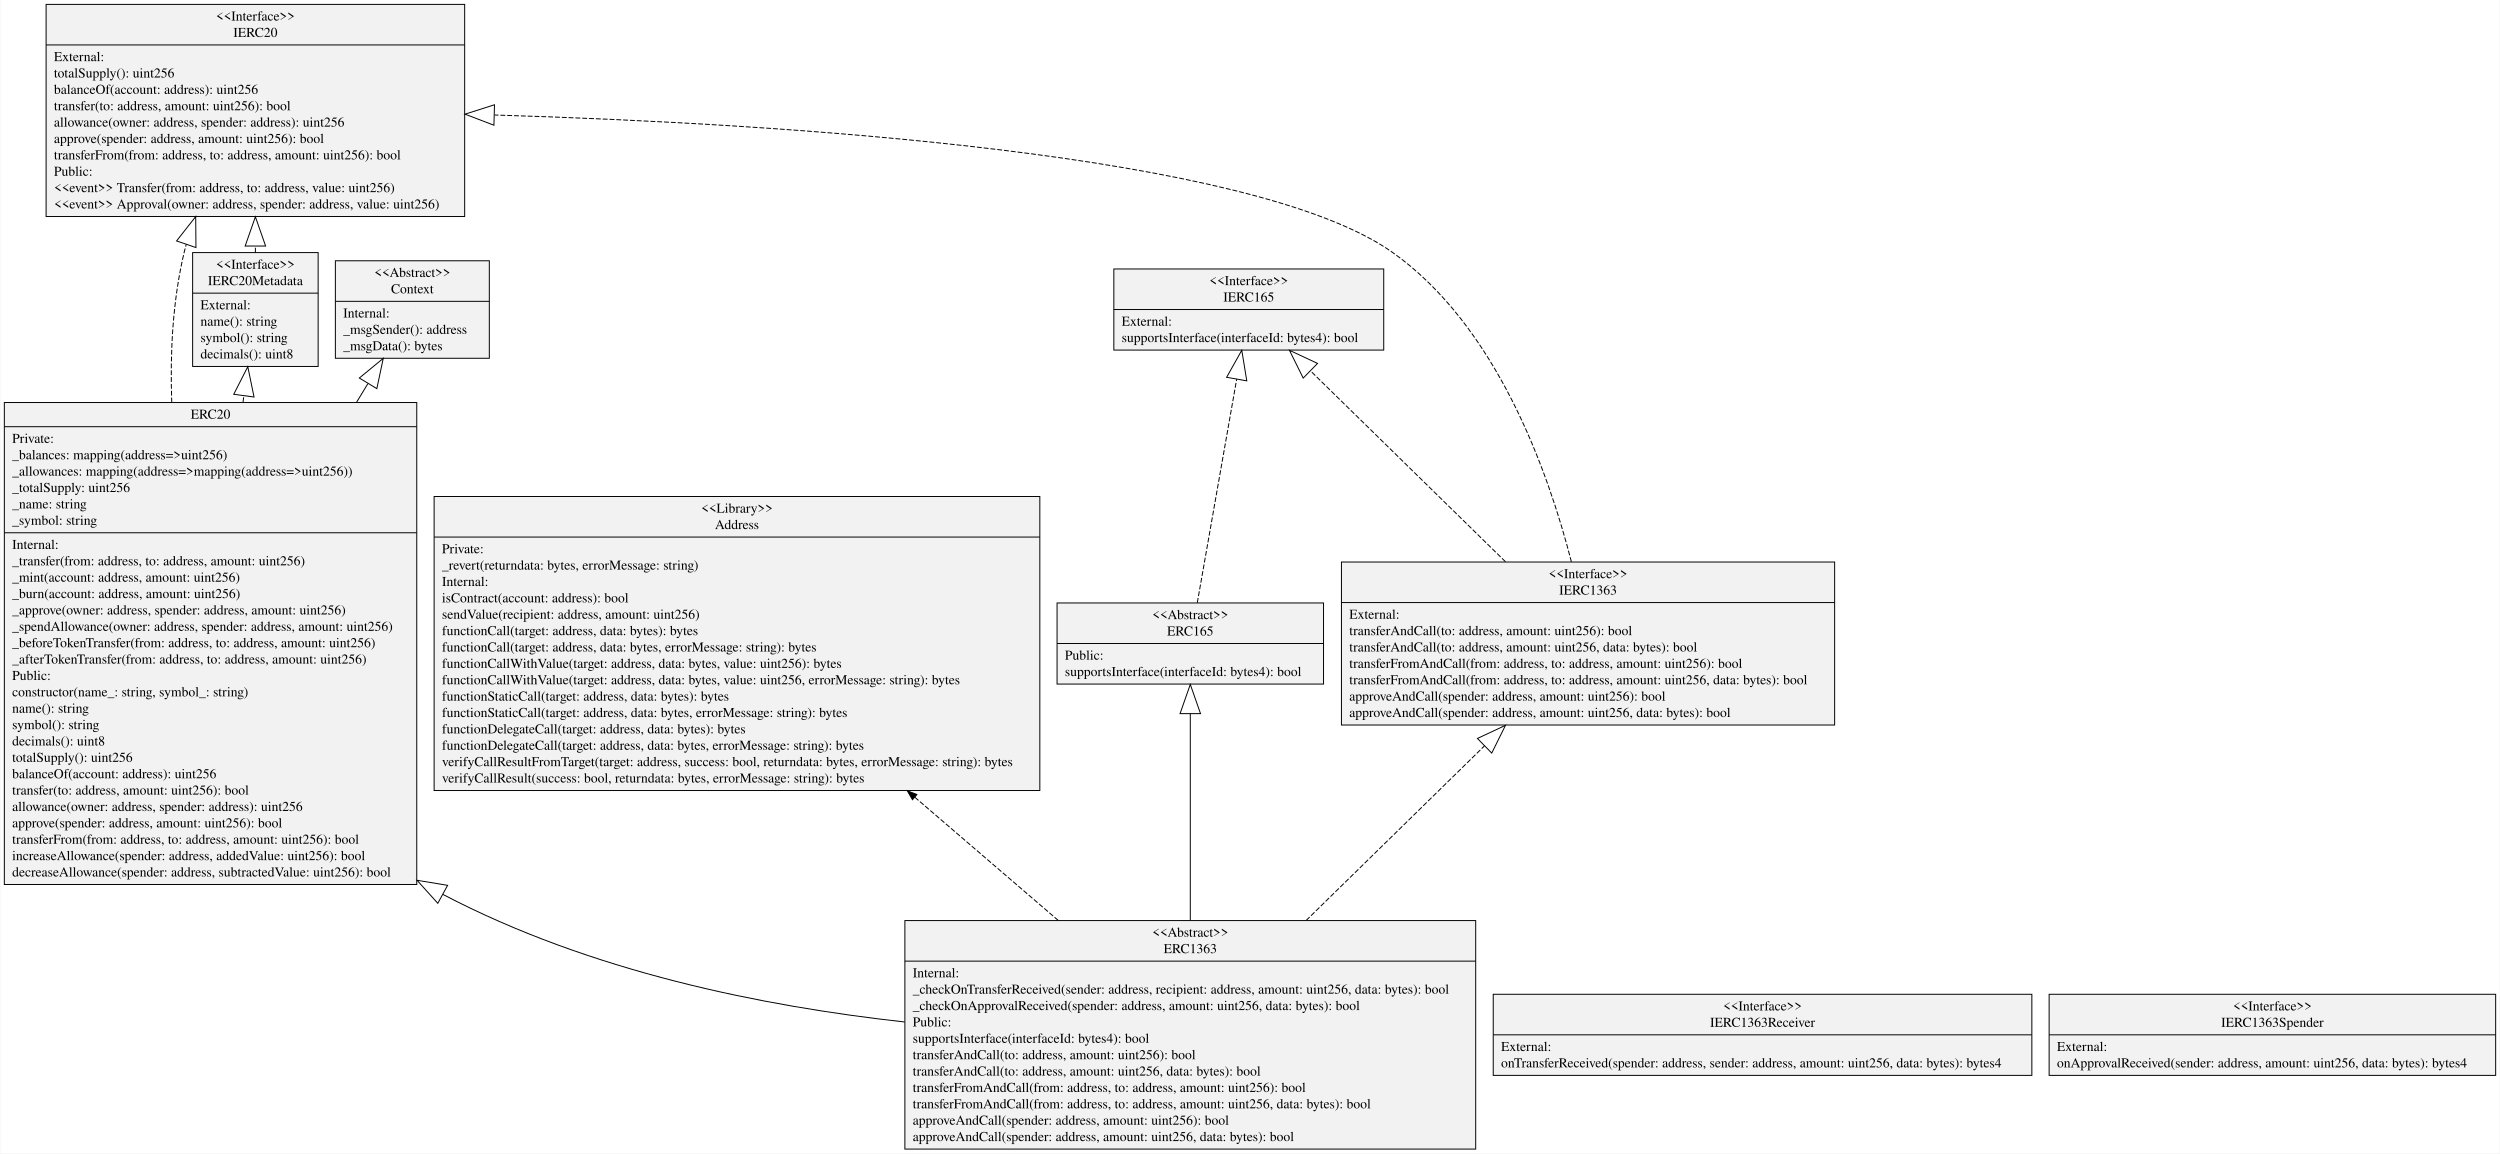
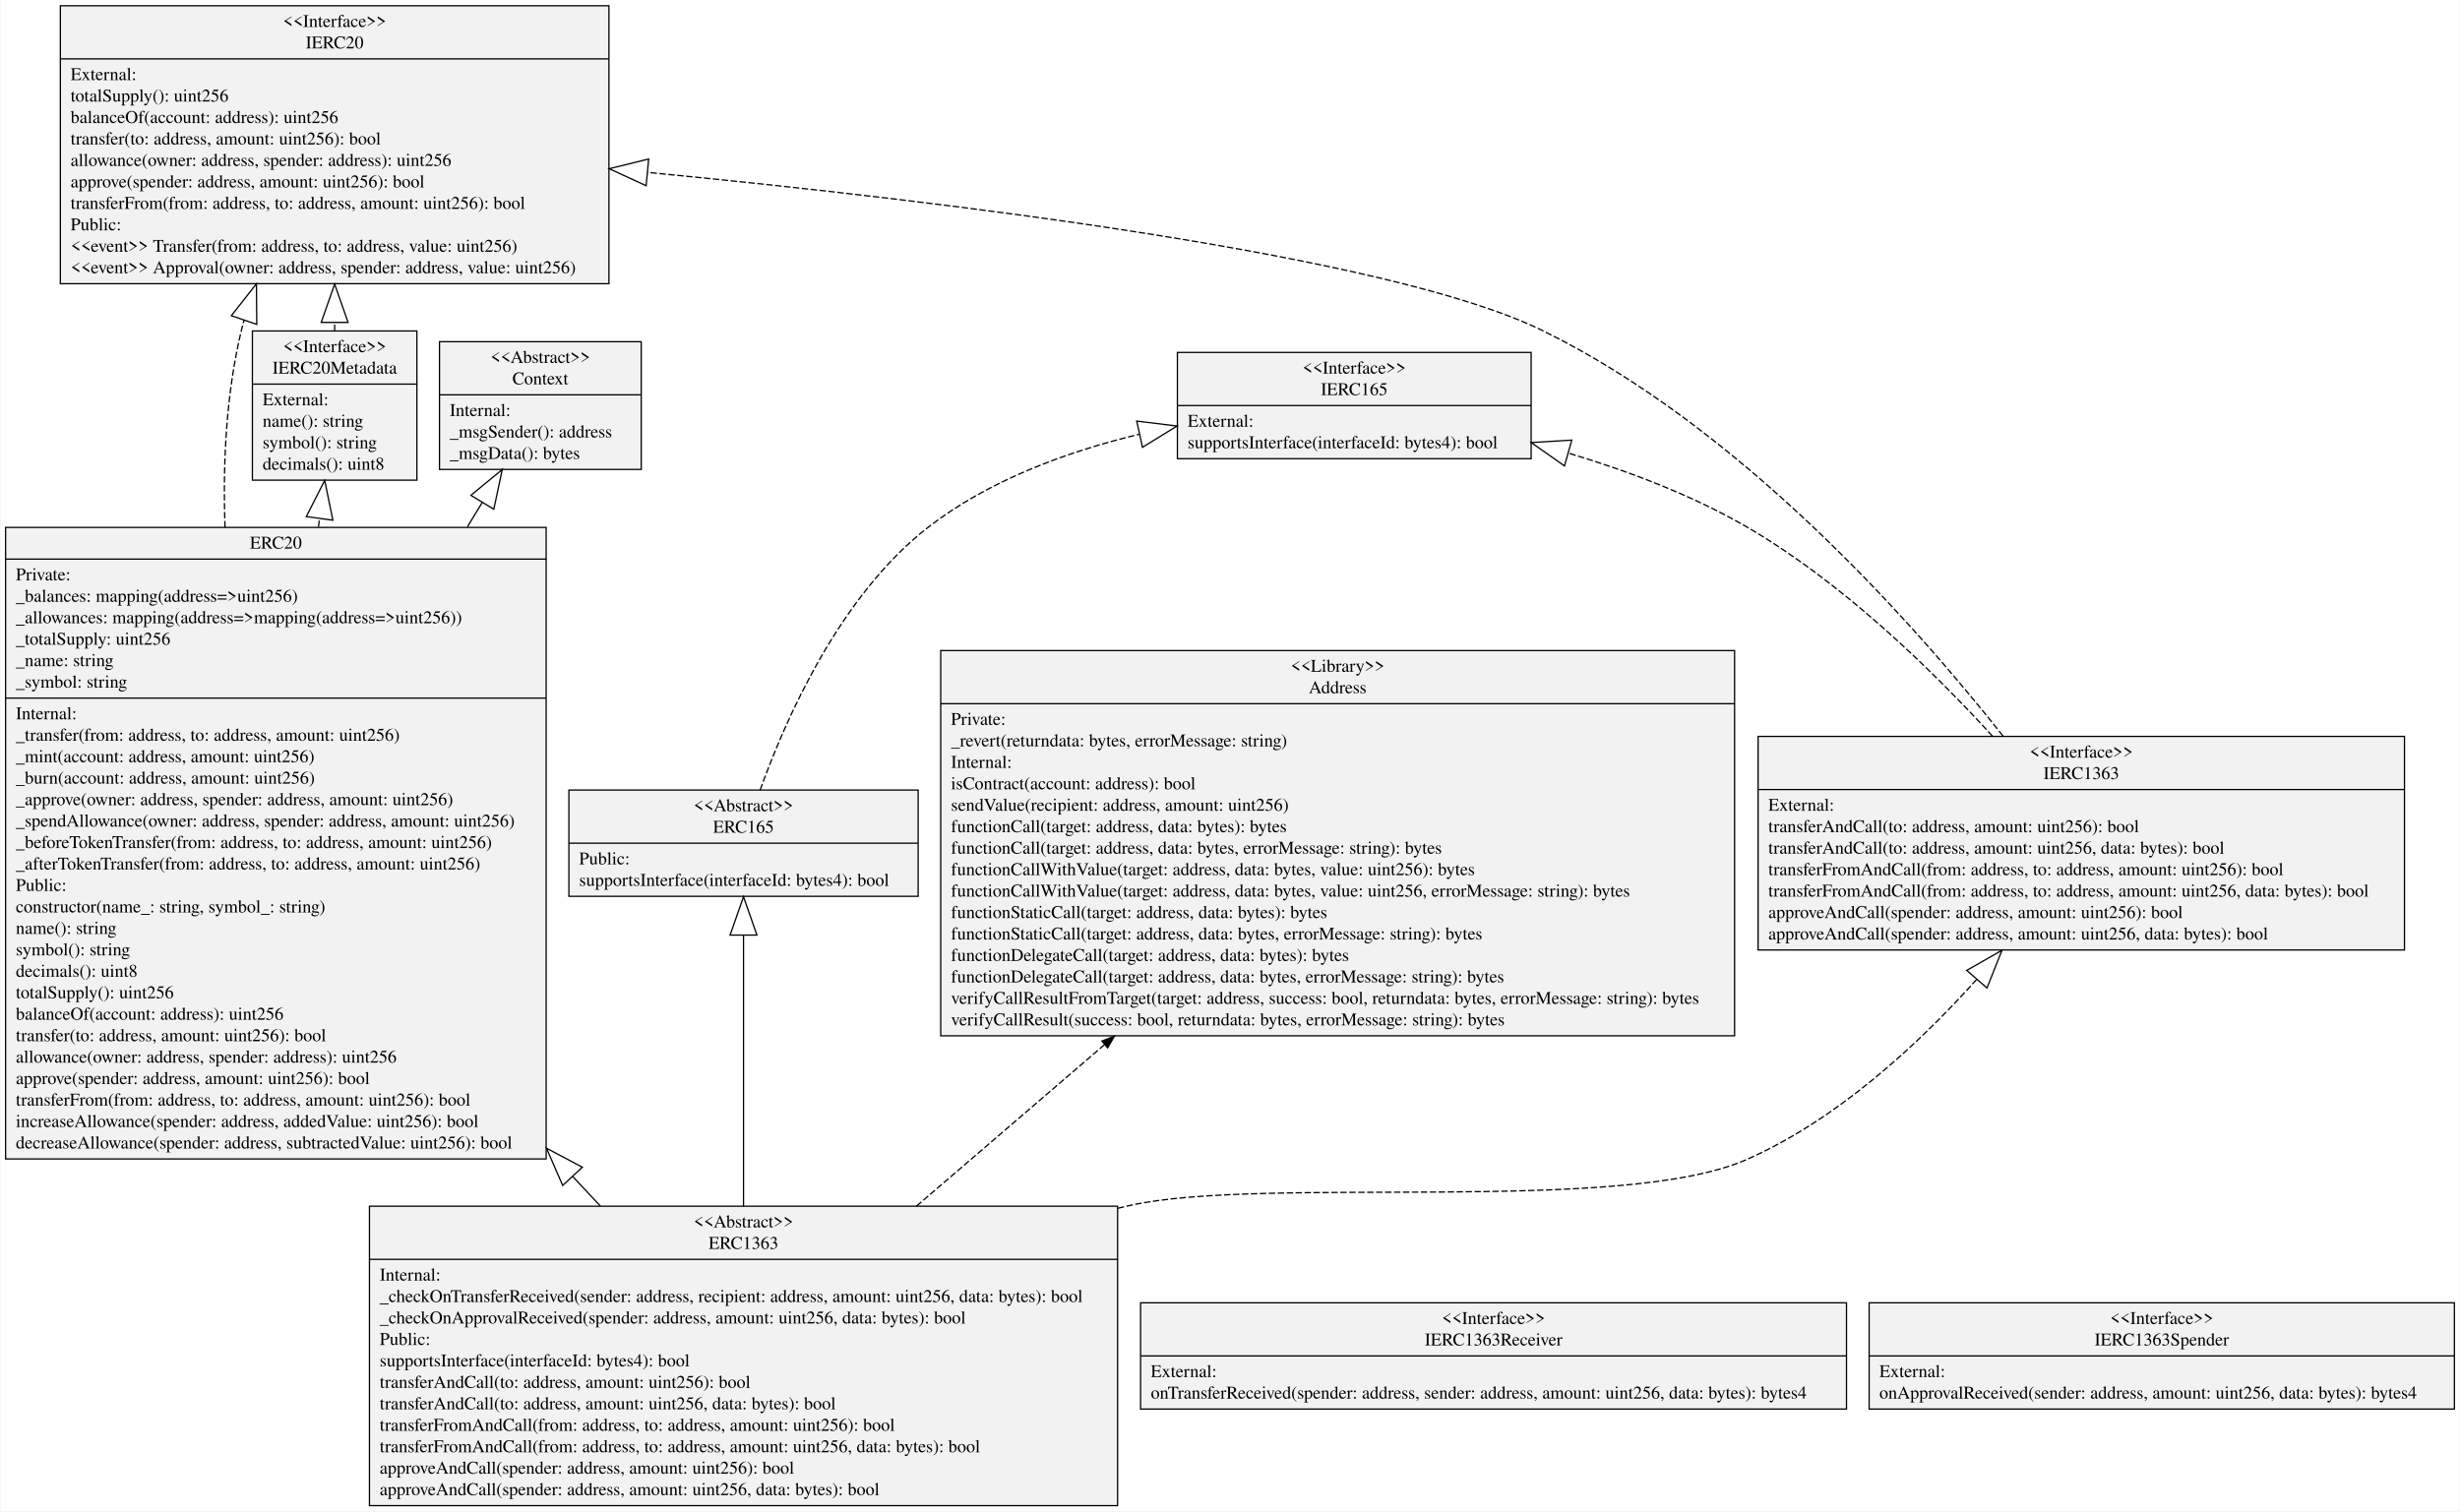
- <svg xmlns="http://www.w3.org/2000/svg" width="2564pt" height="1183pt" viewBox="0.00 0.00 2563.56 1183.20">
+ <svg xmlns="http://www.w3.org/2000/svg" width="1925pt" height="1183pt" viewBox="0.00 0.00 1924.56 1183.20">
  <g id="graph0" class="graph" transform="scale(1 1) rotate(0) translate(4 1179.2)">
-     <polygon fill="white" stroke="transparent" points="-4,4 -4,-1179.2 2559.56,-1179.2 2559.56,4 -4,4" />
+     <polygon fill="white" stroke="transparent" points="-4,4 -4,-1179.2 1920.56,-1179.2 1920.56,4 -4,4" />
    <g id="node1" class="node">
      <polygon fill="#f2f2f2" stroke="black" points="42.85,-957.1 42.85,-1174.7 472.21,-1174.7 472.21,-957.1 42.85,-957.1" />
      <text text-anchor="middle" x="257.53" y="-1158.1" font-family="Times,serif" font-size="14.00">&lt;&lt;Interface&gt;&gt;</text>
      <text text-anchor="middle" x="257.53" y="-1141.3" font-family="Times,serif" font-size="14.00">IERC20</text>
      <polyline fill="none" stroke="black" points="42.85,-1133.1 472.21,-1133.1 " />
      <text text-anchor="start" x="50.85" y="-1116.5" font-family="Times,serif" font-size="14.00">External:</text>
      <text text-anchor="start" x="50.85" y="-1099.7" font-family="Times,serif" font-size="14.00">     totalSupply(): uint256</text>
      <text text-anchor="start" x="50.85" y="-1082.9" font-family="Times,serif" font-size="14.00">     balanceOf(account: address): uint256</text>
      <text text-anchor="start" x="50.85" y="-1066.1" font-family="Times,serif" font-size="14.00">     transfer(to: address, amount: uint256): bool</text>
      <text text-anchor="start" x="50.85" y="-1049.3" font-family="Times,serif" font-size="14.00">     allowance(owner: address, spender: address): uint256</text>
      <text text-anchor="start" x="50.85" y="-1032.5" font-family="Times,serif" font-size="14.00">     approve(spender: address, amount: uint256): bool</text>
      <text text-anchor="start" x="50.85" y="-1015.7" font-family="Times,serif" font-size="14.00">     transferFrom(from: address, to: address, amount: uint256): bool</text>
      <text text-anchor="start" x="50.85" y="-998.9" font-family="Times,serif" font-size="14.00">Public:</text>
      <text text-anchor="start" x="50.85" y="-982.1" font-family="Times,serif" font-size="14.00">    &lt;&lt;event&gt;&gt; Transfer(from: address, to: address, value: uint256)</text>
      <text text-anchor="start" x="50.85" y="-965.3" font-family="Times,serif" font-size="14.00">    &lt;&lt;event&gt;&gt; Approval(owner: address, spender: address, value: uint256)</text>
    </g>
    <g id="node2" class="node">
      <polygon fill="#f2f2f2" stroke="black" points="193.16,-803.3 193.16,-920.1 321.91,-920.1 321.91,-803.3 193.16,-803.3" />
      <text text-anchor="middle" x="257.53" y="-903.5" font-family="Times,serif" font-size="14.00">&lt;&lt;Interface&gt;&gt;</text>
      <text text-anchor="middle" x="257.53" y="-886.7" font-family="Times,serif" font-size="14.00">IERC20Metadata</text>
      <polyline fill="none" stroke="black" points="193.16,-878.5 321.91,-878.5 " />
      <text text-anchor="start" x="201.16" y="-861.9" font-family="Times,serif" font-size="14.00">External:</text>
      <text text-anchor="start" x="201.16" y="-845.1" font-family="Times,serif" font-size="14.00">     name(): string</text>
      <text text-anchor="start" x="201.16" y="-828.3" font-family="Times,serif" font-size="14.00">     symbol(): string</text>
      <text text-anchor="start" x="201.16" y="-811.5" font-family="Times,serif" font-size="14.00">     decimals(): uint8</text>
    </g>
    <g id="edge1" class="edge">
      <path fill="none" stroke="black" stroke-dasharray="5,2" d="M257.53,-920.1C257.53,-922.27 257.53,-924.47 257.53,-926.7" />
      <polygon fill="none" stroke="black" points="247.03,-926.81 257.53,-956.81 268.03,-926.81 247.03,-926.81" />
    </g>
    <g id="node3" class="node">
      <polygon fill="#f2f2f2" stroke="black" points="339.58,-811.7 339.58,-911.7 497.49,-911.7 497.49,-811.7 339.58,-811.7" />
      <text text-anchor="middle" x="418.53" y="-895.1" font-family="Times,serif" font-size="14.00">&lt;&lt;Abstract&gt;&gt;</text>
      <text text-anchor="middle" x="418.53" y="-878.3" font-family="Times,serif" font-size="14.00">Context</text>
      <polyline fill="none" stroke="black" points="339.58,-870.1 497.49,-870.1 " />
      <text text-anchor="start" x="347.58" y="-853.5" font-family="Times,serif" font-size="14.00">Internal:</text>
      <text text-anchor="start" x="347.58" y="-836.7" font-family="Times,serif" font-size="14.00">    _msgSender(): address</text>
      <text text-anchor="start" x="347.58" y="-819.9" font-family="Times,serif" font-size="14.00">    _msgData(): bytes</text>
    </g>
    <g id="node4" class="node">
      <polygon fill="#f2f2f2" stroke="black" points="0,-271.9 0,-766.3 423.07,-766.3 423.07,-271.9 0,-271.9" />
      <text text-anchor="middle" x="211.53" y="-749.7" font-family="Times,serif" font-size="14.00">ERC20</text>
      <polyline fill="none" stroke="black" points="0,-741.5 423.07,-741.5 " />
      <text text-anchor="start" x="8" y="-724.9" font-family="Times,serif" font-size="14.00">Private:</text>
      <text text-anchor="start" x="8" y="-708.1" font-family="Times,serif" font-size="14.00">   _balances: mapping(address=&gt;uint256)</text>
      <text text-anchor="start" x="8" y="-691.3" font-family="Times,serif" font-size="14.00">   _allowances: mapping(address=&gt;mapping(address=&gt;uint256))</text>
      <text text-anchor="start" x="8" y="-674.5" font-family="Times,serif" font-size="14.00">   _totalSupply: uint256</text>
      <text text-anchor="start" x="8" y="-657.7" font-family="Times,serif" font-size="14.00">   _name: string</text>
      <text text-anchor="start" x="8" y="-640.9" font-family="Times,serif" font-size="14.00">   _symbol: string</text>
      <polyline fill="none" stroke="black" points="0,-632.7 423.07,-632.7 " />
      <text text-anchor="start" x="8" y="-616.1" font-family="Times,serif" font-size="14.00">Internal:</text>
      <text text-anchor="start" x="8" y="-599.3" font-family="Times,serif" font-size="14.00">    _transfer(from: address, to: address, amount: uint256)</text>
      <text text-anchor="start" x="8" y="-582.5" font-family="Times,serif" font-size="14.00">    _mint(account: address, amount: uint256)</text>
      <text text-anchor="start" x="8" y="-565.7" font-family="Times,serif" font-size="14.00">    _burn(account: address, amount: uint256)</text>
      <text text-anchor="start" x="8" y="-548.9" font-family="Times,serif" font-size="14.00">    _approve(owner: address, spender: address, amount: uint256)</text>
      <text text-anchor="start" x="8" y="-532.1" font-family="Times,serif" font-size="14.00">    _spendAllowance(owner: address, spender: address, amount: uint256)</text>
      <text text-anchor="start" x="8" y="-515.3" font-family="Times,serif" font-size="14.00">    _beforeTokenTransfer(from: address, to: address, amount: uint256)</text>
      <text text-anchor="start" x="8" y="-498.5" font-family="Times,serif" font-size="14.00">    _afterTokenTransfer(from: address, to: address, amount: uint256)</text>
      <text text-anchor="start" x="8" y="-481.7" font-family="Times,serif" font-size="14.00">Public:</text>
      <text text-anchor="start" x="8" y="-464.9" font-family="Times,serif" font-size="14.00">    constructor(name_: string, symbol_: string)</text>
      <text text-anchor="start" x="8" y="-448.1" font-family="Times,serif" font-size="14.00">    name(): string</text>
      <text text-anchor="start" x="8" y="-431.3" font-family="Times,serif" font-size="14.00">    symbol(): string</text>
      <text text-anchor="start" x="8" y="-414.5" font-family="Times,serif" font-size="14.00">    decimals(): uint8</text>
      <text text-anchor="start" x="8" y="-397.7" font-family="Times,serif" font-size="14.00">    totalSupply(): uint256</text>
      <text text-anchor="start" x="8" y="-380.9" font-family="Times,serif" font-size="14.00">    balanceOf(account: address): uint256</text>
      <text text-anchor="start" x="8" y="-364.1" font-family="Times,serif" font-size="14.00">    transfer(to: address, amount: uint256): bool</text>
      <text text-anchor="start" x="8" y="-347.3" font-family="Times,serif" font-size="14.00">    allowance(owner: address, spender: address): uint256</text>
      <text text-anchor="start" x="8" y="-330.5" font-family="Times,serif" font-size="14.00">    approve(spender: address, amount: uint256): bool</text>
      <text text-anchor="start" x="8" y="-313.7" font-family="Times,serif" font-size="14.00">    transferFrom(from: address, to: address, amount: uint256): bool</text>
      <text text-anchor="start" x="8" y="-296.9" font-family="Times,serif" font-size="14.00">    increaseAllowance(spender: address, addedValue: uint256): bool</text>
      <text text-anchor="start" x="8" y="-280.1" font-family="Times,serif" font-size="14.00">    decreaseAllowance(spender: address, subtractedValue: uint256): bool</text>
    </g>
    <g id="edge3" class="edge">
      <path fill="none" stroke="black" stroke-dasharray="5,2" d="M171.74,-766.41C169.88,-817.84 172.79,-871.37 184.53,-920.6 185.17,-923.26 185.86,-925.92 186.6,-928.59" />
      <polygon fill="none" stroke="black" points="176.69,-932.05 196.32,-957.05 196.56,-925.27 176.69,-932.05" />
    </g>
    <g id="edge4" class="edge">
      <path fill="none" stroke="black" stroke-dasharray="5,2" d="M244.84,-766.73C245.13,-768.86 245.42,-770.97 245.7,-773.07" />
      <polygon fill="none" stroke="black" points="235.33,-774.76 249.75,-803.09 256.14,-771.95 235.33,-774.76" />
    </g>
    <g id="edge2" class="edge">
      <path fill="none" stroke="black" d="M361.42,-766.73C365.4,-773.28 369.27,-779.64 372.98,-785.75" />
      <polygon fill="none" stroke="black" points="364.15,-791.44 388.71,-811.63 382.1,-780.54 364.15,-791.44" />
    </g>
    <g id="node5" class="node">
-       <polygon fill="#f2f2f2" stroke="black" points="440.87,-368.3 440.87,-669.9 1062.2,-669.9 1062.2,-368.3 440.87,-368.3" />
-       <text text-anchor="middle" x="751.53" y="-653.3" font-family="Times,serif" font-size="14.00">&lt;&lt;Library&gt;&gt;</text>
-       <text text-anchor="middle" x="751.53" y="-636.5" font-family="Times,serif" font-size="14.00">Address</text>
-       <polyline fill="none" stroke="black" points="440.87,-628.3 1062.2,-628.3 " />
-       <text text-anchor="start" x="448.87" y="-611.7" font-family="Times,serif" font-size="14.00">Private:</text>
-       <text text-anchor="start" x="448.87" y="-594.9" font-family="Times,serif" font-size="14.00">    _revert(returndata: bytes, errorMessage: string)</text>
-       <text text-anchor="start" x="448.87" y="-578.1" font-family="Times,serif" font-size="14.00">Internal:</text>
-       <text text-anchor="start" x="448.87" y="-561.3" font-family="Times,serif" font-size="14.00">    isContract(account: address): bool</text>
-       <text text-anchor="start" x="448.87" y="-544.5" font-family="Times,serif" font-size="14.00">    sendValue(recipient: address, amount: uint256)</text>
-       <text text-anchor="start" x="448.87" y="-527.7" font-family="Times,serif" font-size="14.00">    functionCall(target: address, data: bytes): bytes</text>
-       <text text-anchor="start" x="448.87" y="-510.9" font-family="Times,serif" font-size="14.00">    functionCall(target: address, data: bytes, errorMessage: string): bytes</text>
-       <text text-anchor="start" x="448.87" y="-494.1" font-family="Times,serif" font-size="14.00">    functionCallWithValue(target: address, data: bytes, value: uint256): bytes</text>
-       <text text-anchor="start" x="448.87" y="-477.3" font-family="Times,serif" font-size="14.00">    functionCallWithValue(target: address, data: bytes, value: uint256, errorMessage: string): bytes</text>
-       <text text-anchor="start" x="448.87" y="-460.5" font-family="Times,serif" font-size="14.00">    functionStaticCall(target: address, data: bytes): bytes</text>
-       <text text-anchor="start" x="448.87" y="-443.7" font-family="Times,serif" font-size="14.00">    functionStaticCall(target: address, data: bytes, errorMessage: string): bytes</text>
-       <text text-anchor="start" x="448.87" y="-426.9" font-family="Times,serif" font-size="14.00">    functionDelegateCall(target: address, data: bytes): bytes</text>
-       <text text-anchor="start" x="448.87" y="-410.1" font-family="Times,serif" font-size="14.00">    functionDelegateCall(target: address, data: bytes, errorMessage: string): bytes</text>
-       <text text-anchor="start" x="448.87" y="-393.3" font-family="Times,serif" font-size="14.00">    verifyCallResultFromTarget(target: address, success: bool, returndata: bytes, errorMessage: string): bytes</text>
-       <text text-anchor="start" x="448.87" y="-376.5" font-family="Times,serif" font-size="14.00">    verifyCallResult(success: bool, returndata: bytes, errorMessage: string): bytes</text>
+       <polygon fill="#f2f2f2" stroke="black" points="917.11,-820.1 917.11,-903.3 1193.96,-903.3 1193.96,-820.1 917.11,-820.1" />
+       <text text-anchor="middle" x="1055.53" y="-886.7" font-family="Times,serif" font-size="14.00">&lt;&lt;Interface&gt;&gt;</text>
+       <text text-anchor="middle" x="1055.53" y="-869.9" font-family="Times,serif" font-size="14.00">IERC165</text>
+       <polyline fill="none" stroke="black" points="917.11,-861.7 1193.96,-861.7 " />
+       <text text-anchor="start" x="925.11" y="-845.1" font-family="Times,serif" font-size="14.00">External:</text>
+       <text text-anchor="start" x="925.11" y="-828.3" font-family="Times,serif" font-size="14.00">     supportsInterface(interfaceId: bytes4): bool</text>
    </g>
    <g id="node6" class="node">
-       <polygon fill="#f2f2f2" stroke="black" points="1138.11,-820.1 1138.11,-903.3 1414.96,-903.3 1414.96,-820.1 1138.11,-820.1" />
-       <text text-anchor="middle" x="1276.53" y="-886.7" font-family="Times,serif" font-size="14.00">&lt;&lt;Interface&gt;&gt;</text>
-       <text text-anchor="middle" x="1276.53" y="-869.9" font-family="Times,serif" font-size="14.00">IERC165</text>
-       <polyline fill="none" stroke="black" points="1138.11,-861.7 1414.96,-861.7 " />
-       <text text-anchor="start" x="1146.11" y="-845.1" font-family="Times,serif" font-size="14.00">External:</text>
-       <text text-anchor="start" x="1146.11" y="-828.3" font-family="Times,serif" font-size="14.00">     supportsInterface(interfaceId: bytes4): bool</text>
+       <polygon fill="#f2f2f2" stroke="black" points="440.86,-477.5 440.86,-560.7 714.21,-560.7 714.21,-477.5 440.86,-477.5" />
+       <text text-anchor="middle" x="577.53" y="-544.1" font-family="Times,serif" font-size="14.00">&lt;&lt;Abstract&gt;&gt;</text>
+       <text text-anchor="middle" x="577.53" y="-527.3" font-family="Times,serif" font-size="14.00">ERC165</text>
+       <polyline fill="none" stroke="black" points="440.86,-519.1 714.21,-519.1 " />
+       <text text-anchor="start" x="448.86" y="-502.5" font-family="Times,serif" font-size="14.00">Public:</text>
+       <text text-anchor="start" x="448.86" y="-485.7" font-family="Times,serif" font-size="14.00">    supportsInterface(interfaceId: bytes4): bool</text>
+     </g>
+     <g id="edge5" class="edge">
+       <path fill="none" stroke="black" stroke-dasharray="5,2" d="M590.55,-560.73C610.25,-615.71 652.91,-713.09 722.53,-766.8 769.81,-803.27 830.58,-825.58 887.23,-839.22" />
+       <polygon fill="none" stroke="black" points="885.29,-849.54 916.84,-845.68 889.76,-829.03 885.29,-849.54" />
    </g>
    <g id="node7" class="node">
-       <polygon fill="#f2f2f2" stroke="black" points="1079.86,-477.5 1079.86,-560.7 1353.21,-560.7 1353.21,-477.5 1079.86,-477.5" />
-       <text text-anchor="middle" x="1216.53" y="-544.1" font-family="Times,serif" font-size="14.00">&lt;&lt;Abstract&gt;&gt;</text>
-       <text text-anchor="middle" x="1216.53" y="-527.3" font-family="Times,serif" font-size="14.00">ERC165</text>
-       <polyline fill="none" stroke="black" points="1079.86,-519.1 1353.21,-519.1 " />
-       <text text-anchor="start" x="1087.86" y="-502.5" font-family="Times,serif" font-size="14.00">Public:</text>
-       <text text-anchor="start" x="1087.86" y="-485.7" font-family="Times,serif" font-size="14.00">    supportsInterface(interfaceId: bytes4): bool</text>
-     </g>
-     <g id="edge5" class="edge">
-       <path fill="none" stroke="black" stroke-dasharray="5,2" d="M1223.71,-560.85C1233.7,-617.53 1251.92,-721 1264.13,-790.31" />
-       <polygon fill="none" stroke="black" points="1253.8,-792.18 1269.35,-819.91 1274.48,-788.54 1253.8,-792.18" />
+       <polygon fill="#f2f2f2" stroke="black" points="731.87,-368.3 731.87,-669.9 1353.2,-669.9 1353.2,-368.3 731.87,-368.3" />
+       <text text-anchor="middle" x="1042.53" y="-653.3" font-family="Times,serif" font-size="14.00">&lt;&lt;Library&gt;&gt;</text>
+       <text text-anchor="middle" x="1042.53" y="-636.5" font-family="Times,serif" font-size="14.00">Address</text>
+       <polyline fill="none" stroke="black" points="731.87,-628.3 1353.2,-628.3 " />
+       <text text-anchor="start" x="739.87" y="-611.7" font-family="Times,serif" font-size="14.00">Private:</text>
+       <text text-anchor="start" x="739.87" y="-594.9" font-family="Times,serif" font-size="14.00">    _revert(returndata: bytes, errorMessage: string)</text>
+       <text text-anchor="start" x="739.87" y="-578.1" font-family="Times,serif" font-size="14.00">Internal:</text>
+       <text text-anchor="start" x="739.87" y="-561.3" font-family="Times,serif" font-size="14.00">    isContract(account: address): bool</text>
+       <text text-anchor="start" x="739.87" y="-544.5" font-family="Times,serif" font-size="14.00">    sendValue(recipient: address, amount: uint256)</text>
+       <text text-anchor="start" x="739.87" y="-527.7" font-family="Times,serif" font-size="14.00">    functionCall(target: address, data: bytes): bytes</text>
+       <text text-anchor="start" x="739.87" y="-510.9" font-family="Times,serif" font-size="14.00">    functionCall(target: address, data: bytes, errorMessage: string): bytes</text>
+       <text text-anchor="start" x="739.87" y="-494.1" font-family="Times,serif" font-size="14.00">    functionCallWithValue(target: address, data: bytes, value: uint256): bytes</text>
+       <text text-anchor="start" x="739.87" y="-477.3" font-family="Times,serif" font-size="14.00">    functionCallWithValue(target: address, data: bytes, value: uint256, errorMessage: string): bytes</text>
+       <text text-anchor="start" x="739.87" y="-460.5" font-family="Times,serif" font-size="14.00">    functionStaticCall(target: address, data: bytes): bytes</text>
+       <text text-anchor="start" x="739.87" y="-443.7" font-family="Times,serif" font-size="14.00">    functionStaticCall(target: address, data: bytes, errorMessage: string): bytes</text>
+       <text text-anchor="start" x="739.87" y="-426.9" font-family="Times,serif" font-size="14.00">    functionDelegateCall(target: address, data: bytes): bytes</text>
+       <text text-anchor="start" x="739.87" y="-410.1" font-family="Times,serif" font-size="14.00">    functionDelegateCall(target: address, data: bytes, errorMessage: string): bytes</text>
+       <text text-anchor="start" x="739.87" y="-393.3" font-family="Times,serif" font-size="14.00">    verifyCallResultFromTarget(target: address, success: bool, returndata: bytes, errorMessage: string): bytes</text>
+       <text text-anchor="start" x="739.87" y="-376.5" font-family="Times,serif" font-size="14.00">    verifyCallResult(success: bool, returndata: bytes, errorMessage: string): bytes</text>
    </g>
    <g id="node8" class="node">
      <polygon fill="#f2f2f2" stroke="black" points="1371.58,-435.5 1371.58,-602.7 1877.49,-602.7 1877.49,-435.5 1371.58,-435.5" />
      <text text-anchor="middle" x="1624.53" y="-586.1" font-family="Times,serif" font-size="14.00">&lt;&lt;Interface&gt;&gt;</text>
      <text text-anchor="middle" x="1624.53" y="-569.3" font-family="Times,serif" font-size="14.00">IERC1363</text>
      <polyline fill="none" stroke="black" points="1371.58,-561.1 1877.49,-561.1 " />
      <text text-anchor="start" x="1379.58" y="-544.5" font-family="Times,serif" font-size="14.00">External:</text>
      <text text-anchor="start" x="1379.58" y="-527.7" font-family="Times,serif" font-size="14.00">     transferAndCall(to: address, amount: uint256): bool</text>
      <text text-anchor="start" x="1379.58" y="-510.9" font-family="Times,serif" font-size="14.00">     transferAndCall(to: address, amount: uint256, data: bytes): bool</text>
      <text text-anchor="start" x="1379.58" y="-494.1" font-family="Times,serif" font-size="14.00">     transferFromAndCall(from: address, to: address, amount: uint256): bool</text>
      <text text-anchor="start" x="1379.58" y="-477.3" font-family="Times,serif" font-size="14.00">     transferFromAndCall(from: address, to: address, amount: uint256, data: bytes): bool</text>
      <text text-anchor="start" x="1379.58" y="-460.5" font-family="Times,serif" font-size="14.00">     approveAndCall(spender: address, amount: uint256): bool</text>
      <text text-anchor="start" x="1379.58" y="-443.7" font-family="Times,serif" font-size="14.00">     approveAndCall(spender: address, amount: uint256, data: bytes): bool</text>
    </g>
    <g id="edge6" class="edge">
-       <path fill="none" stroke="black" stroke-dasharray="5,2" d="M1607.47,-602.83C1583.52,-696.32 1530.33,-845.26 1423.53,-920.6 1279.79,-1022.01 800.42,-1052.27 502.95,-1061.23" />
-       <polygon fill="none" stroke="black" points="502.21,-1050.74 472.52,-1062.09 502.8,-1071.73 502.21,-1050.74" />
+       <path fill="none" stroke="black" stroke-dasharray="5,2" d="M1563.24,-603.08C1489.05,-696.81 1354.93,-845.97 1202.53,-920.6 1082.64,-979.31 740.27,-1021.22 502.37,-1044.25" />
+       <polygon fill="none" stroke="black" points="501.31,-1033.81 472.44,-1047.11 503.3,-1054.71 501.31,-1033.81" />
    </g>
    <g id="edge7" class="edge">
-       <path fill="none" stroke="black" stroke-dasharray="5,2" d="M1539.85,-602.98C1478.14,-663.38 1395.86,-743.91 1339.81,-798.77" />
-       <polygon fill="none" stroke="black" points="1332.35,-791.38 1318.25,-819.87 1347.04,-806.39 1332.35,-791.38" />
+       <path fill="none" stroke="black" stroke-dasharray="5,2" d="M1555.04,-602.89C1506.13,-656.44 1436.42,-723.9 1362.53,-766.8 1319.92,-791.54 1270.14,-810.39 1223.21,-824.47" />
+       <polygon fill="none" stroke="black" points="1220.06,-814.45 1194.06,-832.73 1225.78,-834.65 1220.06,-814.45" />
    </g>
    <g id="node9" class="node">
-       <polygon fill="#f2f2f2" stroke="black" points="1527.28,-76.1 1527.28,-159.3 2079.79,-159.3 2079.79,-76.1 1527.28,-76.1" />
-       <text text-anchor="middle" x="1803.53" y="-142.7" font-family="Times,serif" font-size="14.00">&lt;&lt;Interface&gt;&gt;</text>
-       <text text-anchor="middle" x="1803.53" y="-125.9" font-family="Times,serif" font-size="14.00">IERC1363Receiver</text>
-       <polyline fill="none" stroke="black" points="1527.28,-117.7 2079.79,-117.7 " />
-       <text text-anchor="start" x="1535.28" y="-101.1" font-family="Times,serif" font-size="14.00">External:</text>
-       <text text-anchor="start" x="1535.28" y="-84.3" font-family="Times,serif" font-size="14.00">     onTransferReceived(spender: address, sender: address, amount: uint256, data: bytes): bytes4</text>
+       <polygon fill="#f2f2f2" stroke="black" points="888.28,-76.1 888.28,-159.3 1440.79,-159.3 1440.79,-76.1 888.28,-76.1" />
+       <text text-anchor="middle" x="1164.53" y="-142.7" font-family="Times,serif" font-size="14.00">&lt;&lt;Interface&gt;&gt;</text>
+       <text text-anchor="middle" x="1164.53" y="-125.9" font-family="Times,serif" font-size="14.00">IERC1363Receiver</text>
+       <polyline fill="none" stroke="black" points="888.28,-117.7 1440.79,-117.7 " />
+       <text text-anchor="start" x="896.28" y="-101.1" font-family="Times,serif" font-size="14.00">External:</text>
+       <text text-anchor="start" x="896.28" y="-84.3" font-family="Times,serif" font-size="14.00">     onTransferReceived(spender: address, sender: address, amount: uint256, data: bytes): bytes4</text>
    </g>
    <g id="node10" class="node">
-       <polygon fill="#f2f2f2" stroke="black" points="2097.5,-76.1 2097.5,-159.3 2555.56,-159.3 2555.56,-76.1 2097.5,-76.1" />
-       <text text-anchor="middle" x="2326.53" y="-142.7" font-family="Times,serif" font-size="14.00">&lt;&lt;Interface&gt;&gt;</text>
-       <text text-anchor="middle" x="2326.53" y="-125.9" font-family="Times,serif" font-size="14.00">IERC1363Spender</text>
-       <polyline fill="none" stroke="black" points="2097.5,-117.7 2555.56,-117.7 " />
-       <text text-anchor="start" x="2105.5" y="-101.1" font-family="Times,serif" font-size="14.00">External:</text>
-       <text text-anchor="start" x="2105.5" y="-84.3" font-family="Times,serif" font-size="14.00">     onApprovalReceived(sender: address, amount: uint256, data: bytes): bytes4</text>
+       <polygon fill="#f2f2f2" stroke="black" points="1458.5,-76.1 1458.5,-159.3 1916.56,-159.3 1916.56,-76.1 1458.5,-76.1" />
+       <text text-anchor="middle" x="1687.53" y="-142.7" font-family="Times,serif" font-size="14.00">&lt;&lt;Interface&gt;&gt;</text>
+       <text text-anchor="middle" x="1687.53" y="-125.9" font-family="Times,serif" font-size="14.00">IERC1363Spender</text>
+       <polyline fill="none" stroke="black" points="1458.5,-117.7 1916.56,-117.7 " />
+       <text text-anchor="start" x="1466.5" y="-101.1" font-family="Times,serif" font-size="14.00">External:</text>
+       <text text-anchor="start" x="1466.5" y="-84.3" font-family="Times,serif" font-size="14.00">     onApprovalReceived(sender: address, amount: uint256, data: bytes): bytes4</text>
    </g>
    <g id="node11" class="node">
-       <polygon fill="#f2f2f2" stroke="black" points="923.77,-0.5 923.77,-234.9 1509.3,-234.9 1509.3,-0.5 923.77,-0.5" />
-       <text text-anchor="middle" x="1216.53" y="-218.3" font-family="Times,serif" font-size="14.00">&lt;&lt;Abstract&gt;&gt;</text>
-       <text text-anchor="middle" x="1216.53" y="-201.5" font-family="Times,serif" font-size="14.00">ERC1363</text>
-       <polyline fill="none" stroke="black" points="923.77,-193.3 1509.3,-193.3 " />
-       <text text-anchor="start" x="931.77" y="-176.7" font-family="Times,serif" font-size="14.00">Internal:</text>
-       <text text-anchor="start" x="931.77" y="-159.9" font-family="Times,serif" font-size="14.00">    _checkOnTransferReceived(sender: address, recipient: address, amount: uint256, data: bytes): bool</text>
-       <text text-anchor="start" x="931.77" y="-143.1" font-family="Times,serif" font-size="14.00">    _checkOnApprovalReceived(spender: address, amount: uint256, data: bytes): bool</text>
-       <text text-anchor="start" x="931.77" y="-126.3" font-family="Times,serif" font-size="14.00">Public:</text>
-       <text text-anchor="start" x="931.77" y="-109.5" font-family="Times,serif" font-size="14.00">    supportsInterface(interfaceId: bytes4): bool</text>
-       <text text-anchor="start" x="931.77" y="-92.7" font-family="Times,serif" font-size="14.00">    transferAndCall(to: address, amount: uint256): bool</text>
-       <text text-anchor="start" x="931.77" y="-75.9" font-family="Times,serif" font-size="14.00">    transferAndCall(to: address, amount: uint256, data: bytes): bool</text>
-       <text text-anchor="start" x="931.77" y="-59.1" font-family="Times,serif" font-size="14.00">    transferFromAndCall(from: address, to: address, amount: uint256): bool</text>
-       <text text-anchor="start" x="931.77" y="-42.3" font-family="Times,serif" font-size="14.00">    transferFromAndCall(from: address, to: address, amount: uint256, data: bytes): bool</text>
-       <text text-anchor="start" x="931.77" y="-25.5" font-family="Times,serif" font-size="14.00">    approveAndCall(spender: address, amount: uint256): bool</text>
-       <text text-anchor="start" x="931.77" y="-8.7" font-family="Times,serif" font-size="14.00">    approveAndCall(spender: address, amount: uint256, data: bytes): bool</text>
+       <polygon fill="#f2f2f2" stroke="black" points="284.77,-0.5 284.77,-234.9 870.3,-234.9 870.3,-0.5 284.77,-0.5" />
+       <text text-anchor="middle" x="577.53" y="-218.3" font-family="Times,serif" font-size="14.00">&lt;&lt;Abstract&gt;&gt;</text>
+       <text text-anchor="middle" x="577.53" y="-201.5" font-family="Times,serif" font-size="14.00">ERC1363</text>
+       <polyline fill="none" stroke="black" points="284.77,-193.3 870.3,-193.3 " />
+       <text text-anchor="start" x="292.77" y="-176.7" font-family="Times,serif" font-size="14.00">Internal:</text>
+       <text text-anchor="start" x="292.77" y="-159.9" font-family="Times,serif" font-size="14.00">    _checkOnTransferReceived(sender: address, recipient: address, amount: uint256, data: bytes): bool</text>
+       <text text-anchor="start" x="292.77" y="-143.1" font-family="Times,serif" font-size="14.00">    _checkOnApprovalReceived(spender: address, amount: uint256, data: bytes): bool</text>
+       <text text-anchor="start" x="292.77" y="-126.3" font-family="Times,serif" font-size="14.00">Public:</text>
+       <text text-anchor="start" x="292.77" y="-109.5" font-family="Times,serif" font-size="14.00">    supportsInterface(interfaceId: bytes4): bool</text>
+       <text text-anchor="start" x="292.77" y="-92.7" font-family="Times,serif" font-size="14.00">    transferAndCall(to: address, amount: uint256): bool</text>
+       <text text-anchor="start" x="292.77" y="-75.9" font-family="Times,serif" font-size="14.00">    transferAndCall(to: address, amount: uint256, data: bytes): bool</text>
+       <text text-anchor="start" x="292.77" y="-59.1" font-family="Times,serif" font-size="14.00">    transferFromAndCall(from: address, to: address, amount: uint256): bool</text>
+       <text text-anchor="start" x="292.77" y="-42.3" font-family="Times,serif" font-size="14.00">    transferFromAndCall(from: address, to: address, amount: uint256, data: bytes): bool</text>
+       <text text-anchor="start" x="292.77" y="-25.5" font-family="Times,serif" font-size="14.00">    approveAndCall(spender: address, amount: uint256): bool</text>
+       <text text-anchor="start" x="292.77" y="-8.7" font-family="Times,serif" font-size="14.00">    approveAndCall(spender: address, amount: uint256, data: bytes): bool</text>
    </g>
    <g id="edge8" class="edge">
-       <path fill="none" stroke="black" d="M923.58,-130.87C777.49,-147.05 601.56,-182.29 449.91,-261.71" />
-       <polygon fill="none" stroke="black" points="444.64,-252.62 423.35,-276.22 454.71,-271.05 444.64,-252.62" />
+       <path fill="none" stroke="black" d="M465.51,-235.02C458.76,-242.19 452.01,-249.38 443.73,-258.28" />
+       <polygon fill="none" stroke="black" points="435.99,-251.17 423.31,-280.32 451.4,-265.44 435.99,-251.17" />
+     </g>
+     <g id="edge10" class="edge">
+       <path fill="none" stroke="black" d="M577.53,-235.03C577.53,-303.65 577.53,-388.29 577.53,-447.05" />
+       <polygon fill="none" stroke="black" points="567.03,-447.16 577.53,-477.16 588.03,-447.16 567.03,-447.16" />
    </g>
    <g id="edge11" class="edge">
-       <path fill="none" stroke="black" stroke-dasharray="5,2" d="M1081.1,-235.03C1035.16,-274.48 983.06,-319.23 934.07,-361.31" />
-       <polygon fill="black" stroke="black" points="931.54,-358.87 926.24,-368.04 936.11,-364.18 931.54,-358.87" />
-     </g>
-     <g id="edge10" class="edge">
-       <path fill="none" stroke="black" d="M1216.53,-235.03C1216.53,-303.65 1216.53,-388.29 1216.53,-447.05" />
-       <polygon fill="none" stroke="black" points="1206.03,-447.16 1216.53,-477.16 1227.03,-447.16 1206.03,-447.16" />
+       <path fill="none" stroke="black" stroke-dasharray="5,2" d="M712.97,-235.03C758.9,-274.48 811,-319.23 859.99,-361.31" />
+       <polygon fill="black" stroke="black" points="857.96,-364.18 867.83,-368.04 862.52,-358.87 857.96,-364.18" />
    </g>
    <g id="edge9" class="edge">
-       <path fill="none" stroke="black" stroke-dasharray="5,2" d="M1335.37,-235.03C1393.2,-291.65 1462.17,-359.16 1518.25,-414.06" />
-       <polygon fill="none" stroke="black" points="1511.06,-421.71 1539.84,-435.19 1525.75,-406.7 1511.06,-421.71" />
+       <path fill="none" stroke="black" stroke-dasharray="5,2" d="M870.46,-233.29C873.49,-234.02 876.52,-234.72 879.53,-235.4 984.53,-259.05 1264.03,-228.02 1362.53,-271.4 1432.73,-302.32 1495.85,-360.31 1542.54,-412.31" />
+       <polygon fill="none" stroke="black" points="1534.88,-419.51 1562.48,-435.27 1550.74,-405.74 1534.88,-419.51" />
    </g>
  </g>
</svg>
